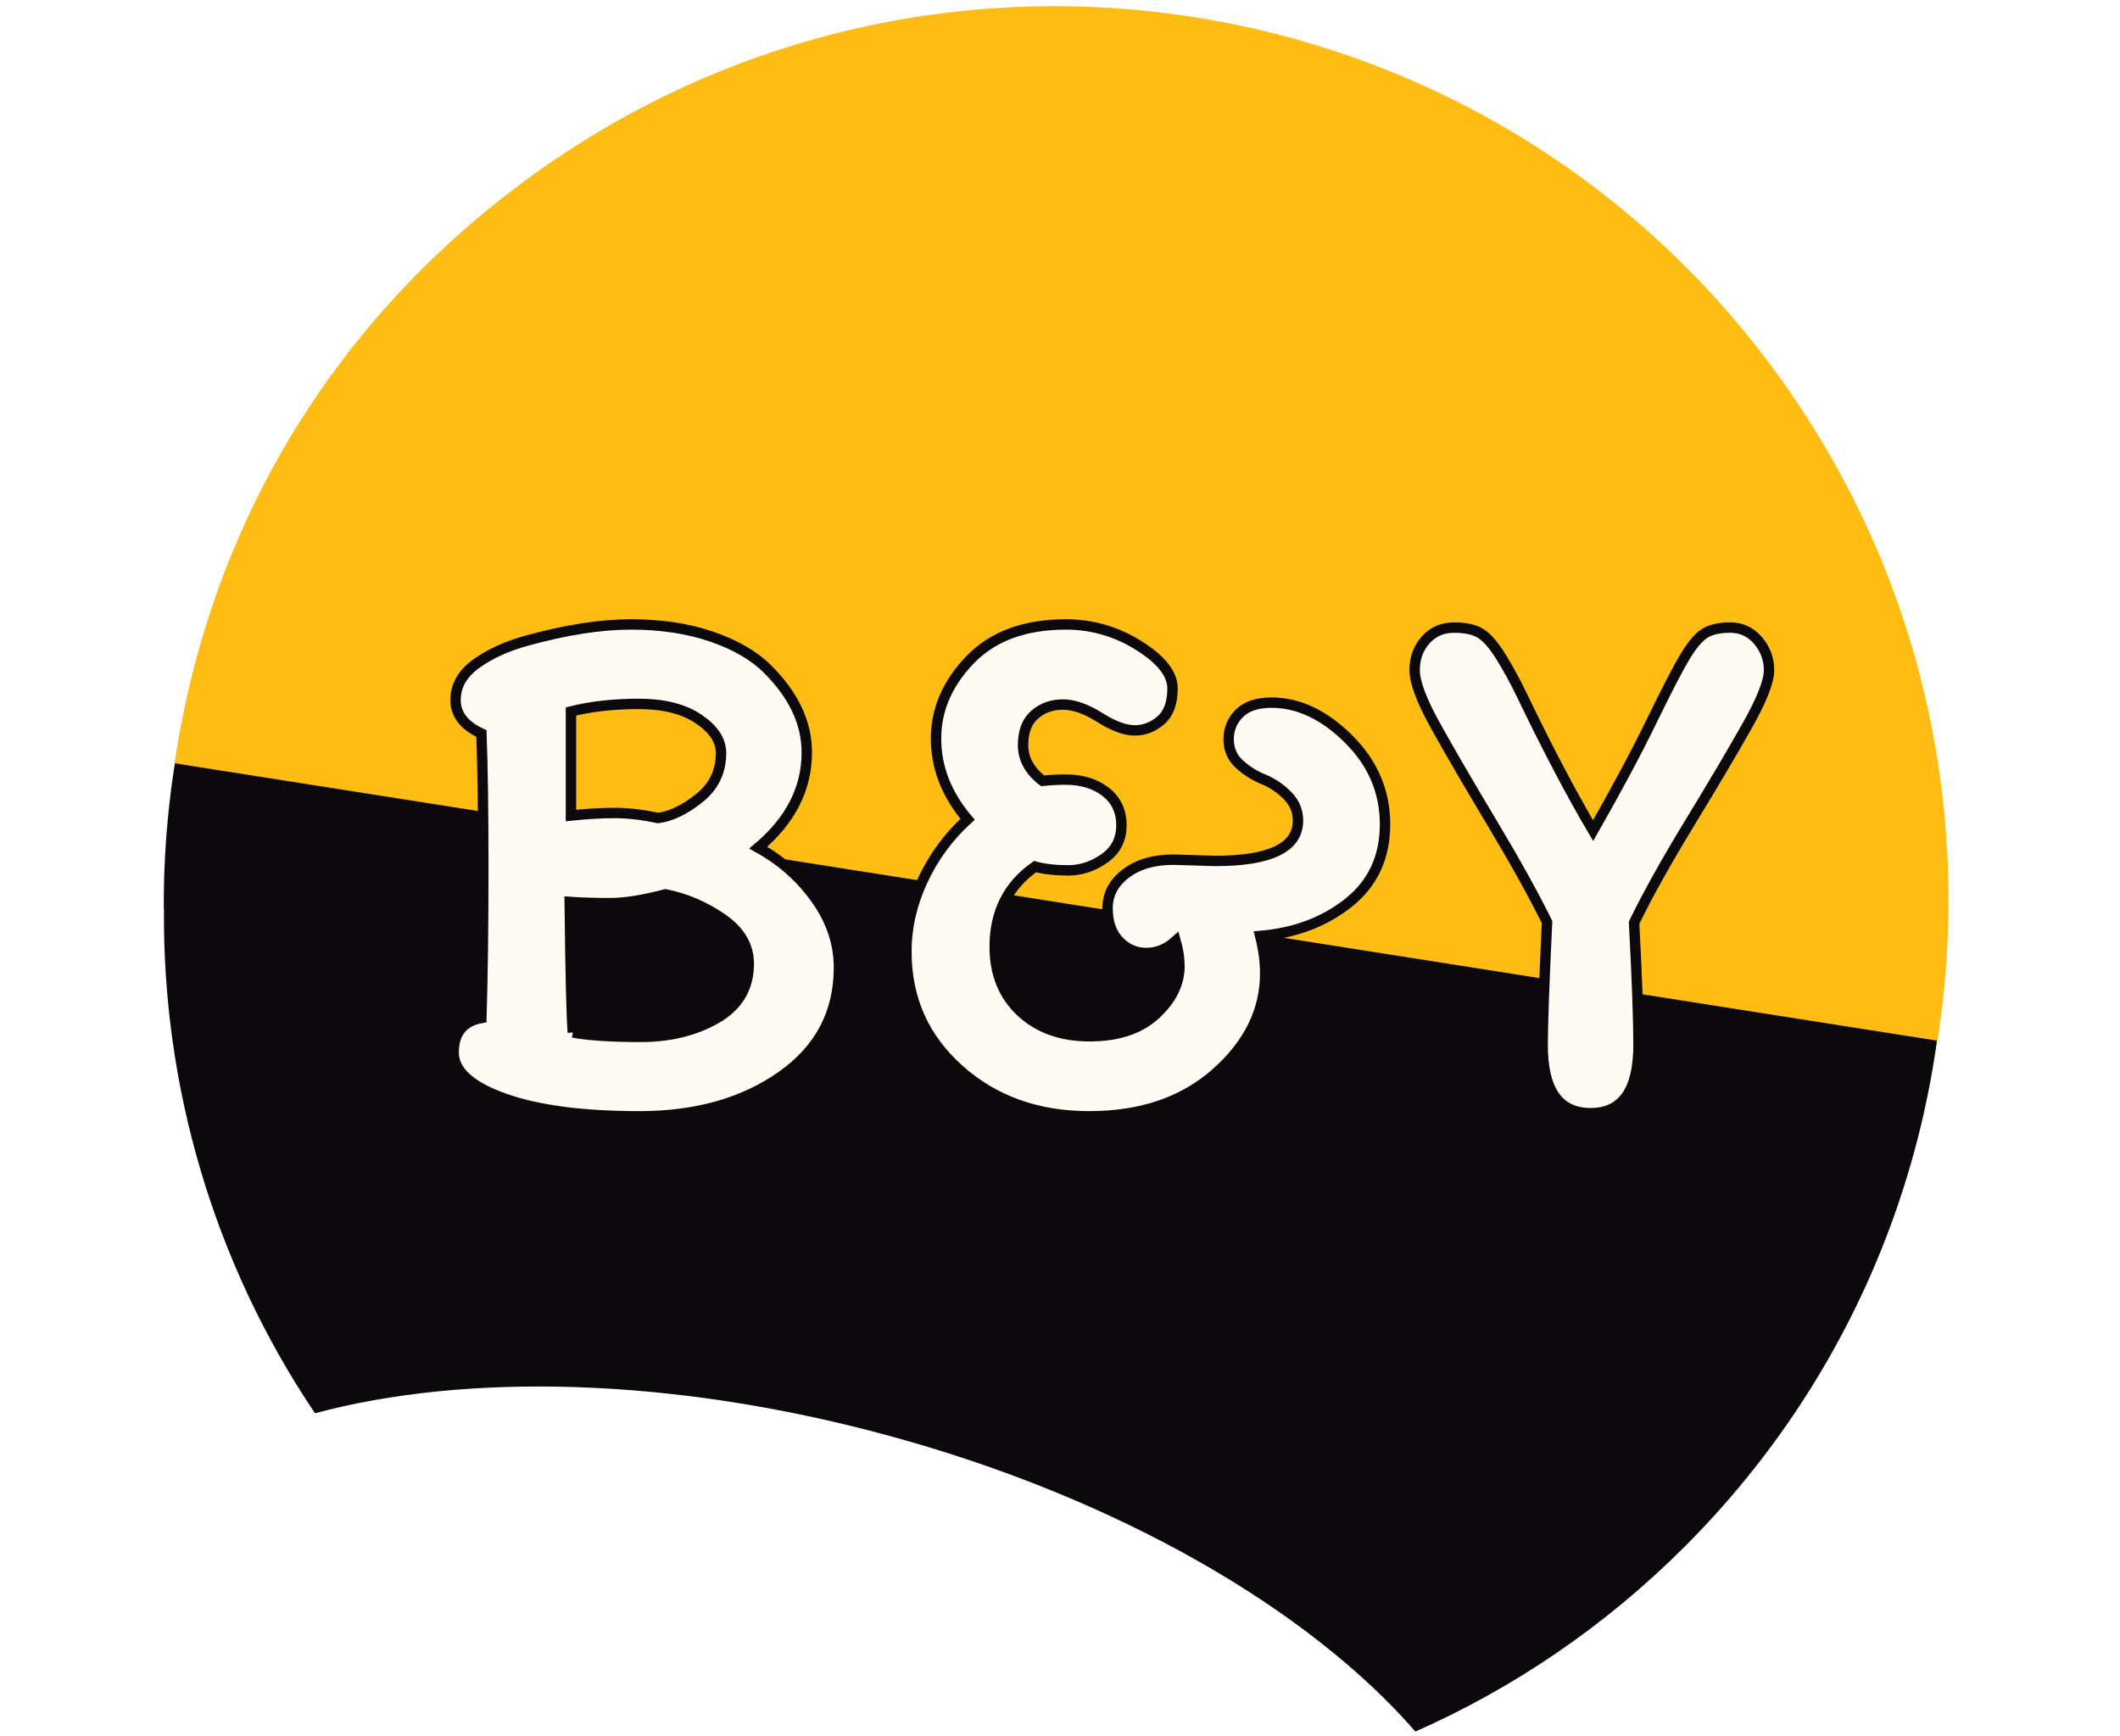
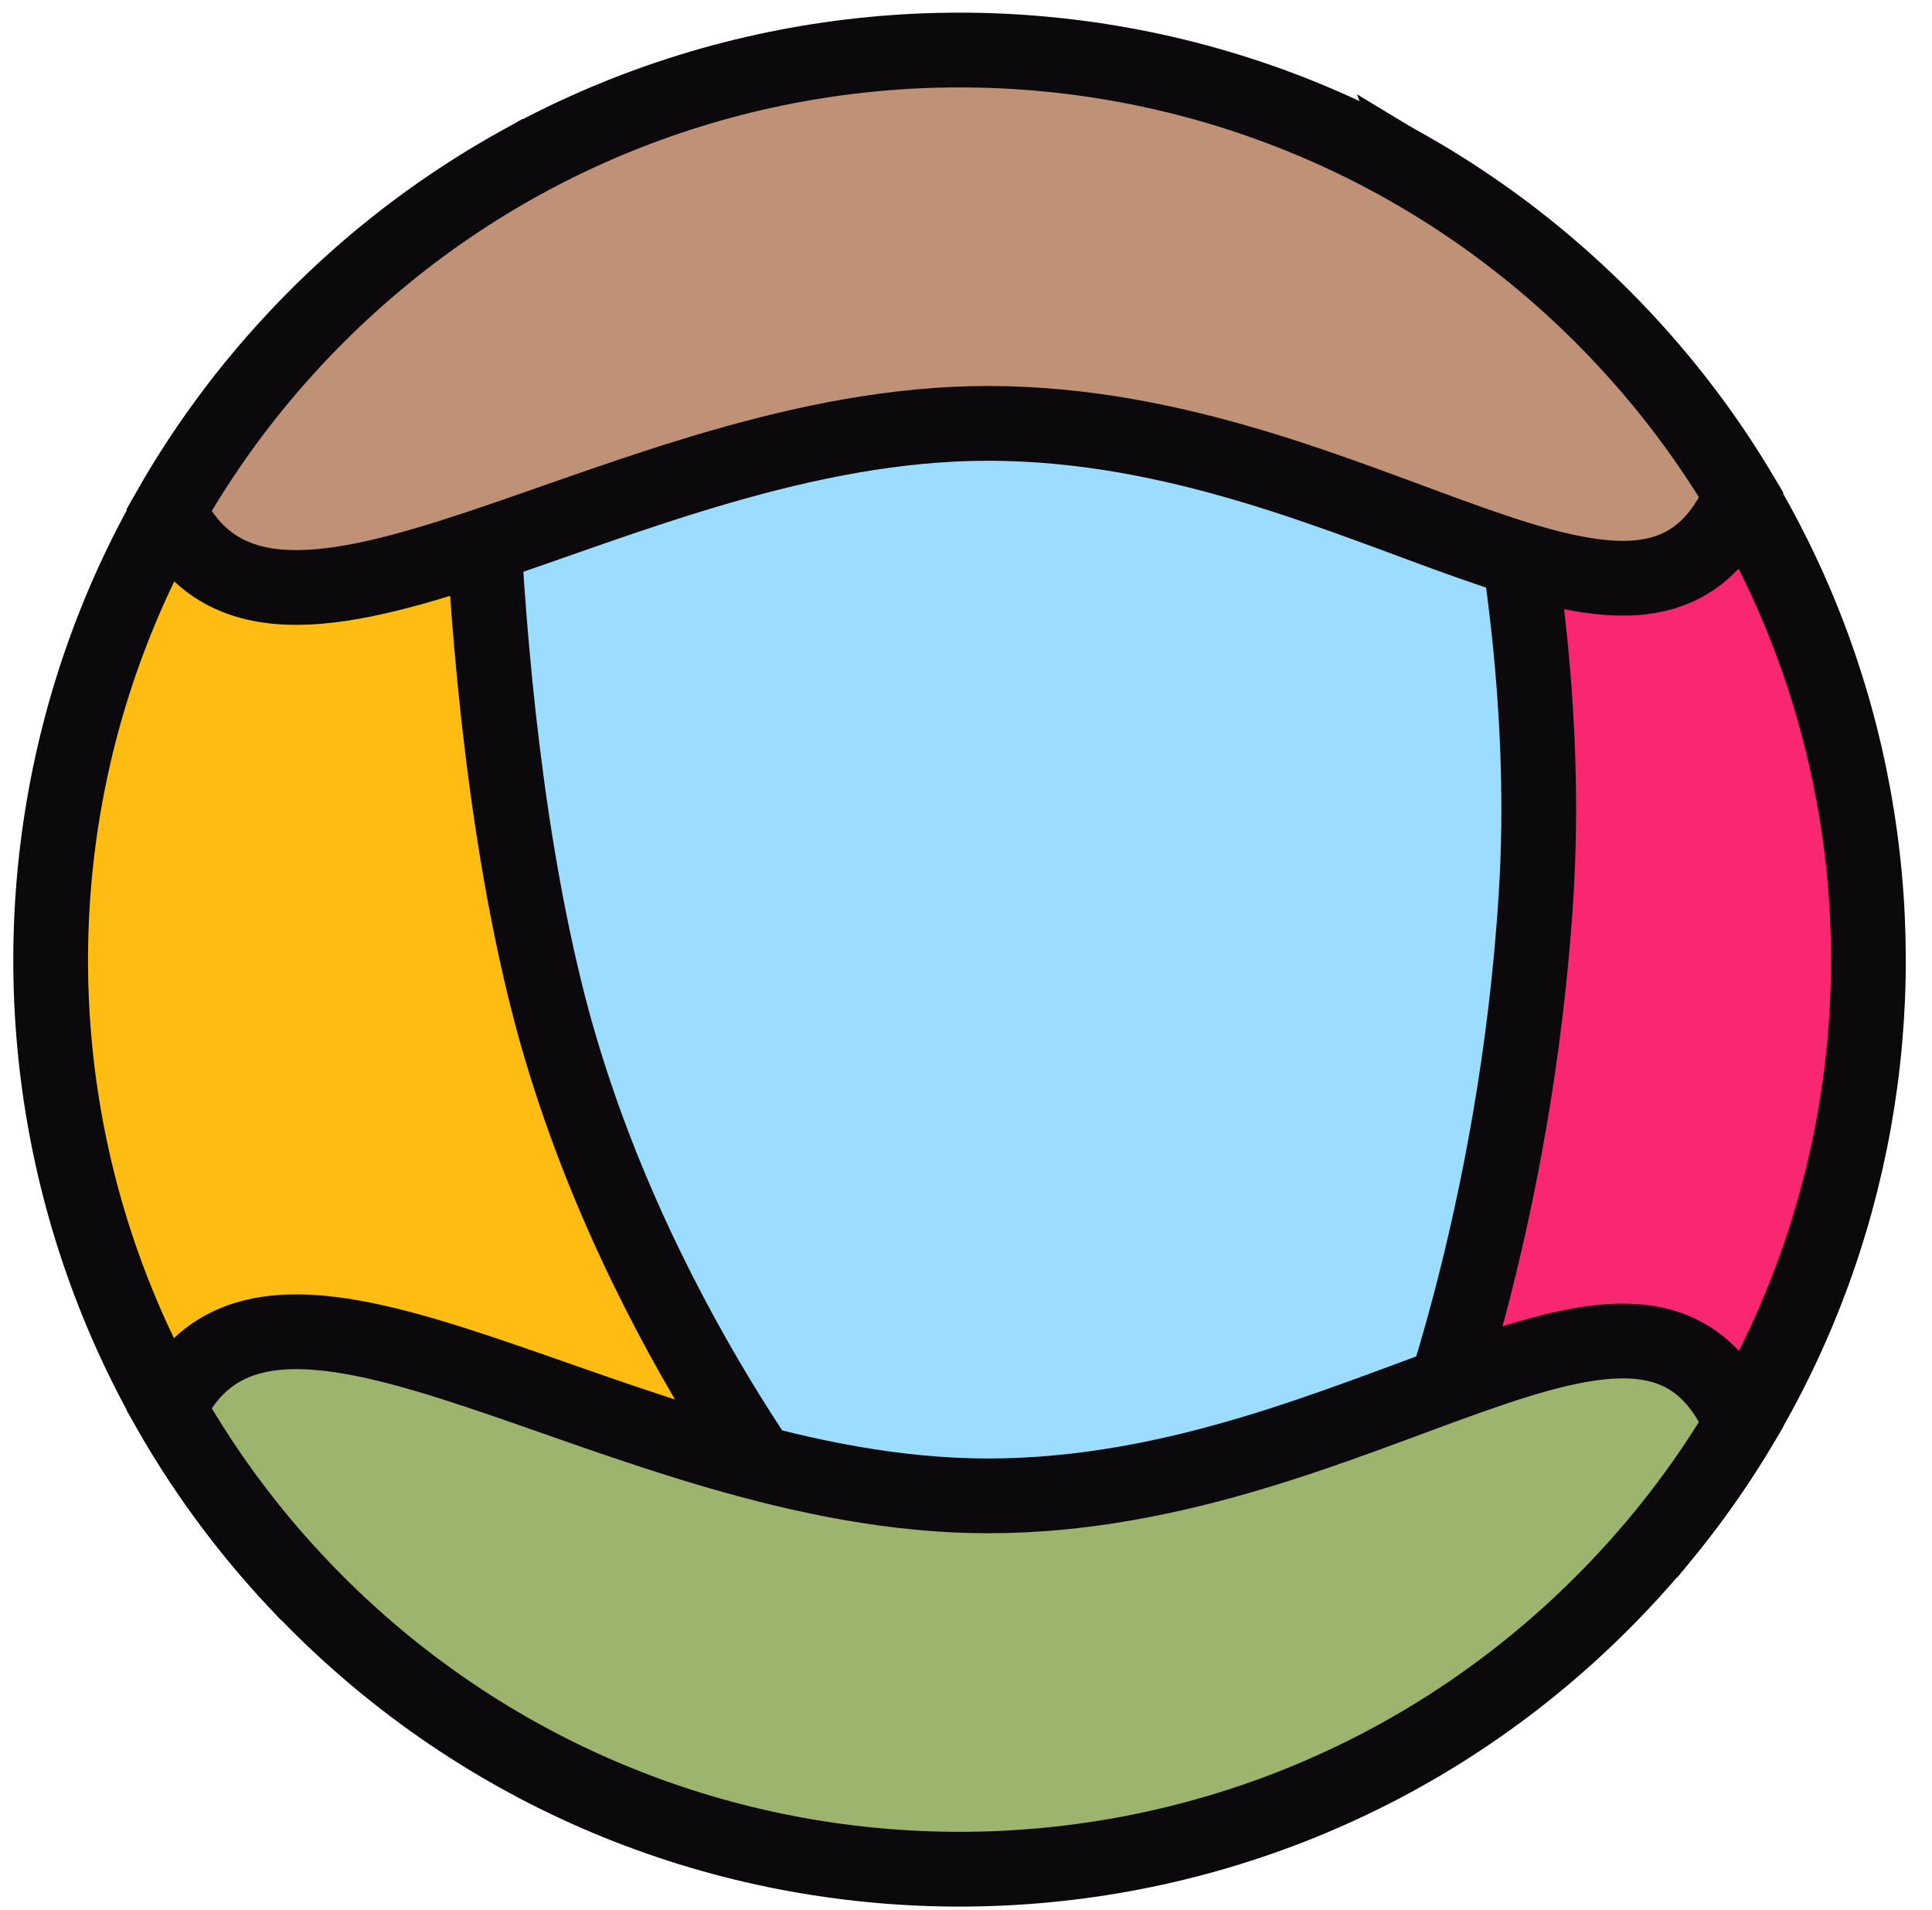
- <svg xmlns="http://www.w3.org/2000/svg" xmlns:ns1="https://boxy-svg.com" id="master-artboard" style="enable-background:new 0 0 1400 980;" x="0px" y="0px" width="488.25px" height="399.754px" viewBox="-192 -214 862 834">
-   <rect id="ee-background" x="-198.13" y="-133.563" width="870.197" height="712.472" style="fill: rgb(255, 255, 255); fill-opacity: 0; pointer-events: none;" />
-   <path d="M 98.336 393.906" style="fill-opacity: 1; stroke: rgb(0, 0, 0); stroke-opacity: 1; stroke-width: 10; paint-order: fill;" />
-   <path class="st0" d="M 664.887 222.784 L 664.522 222.784 C 665.448 333.527 623.664 444.563 539.165 529.06 C 500.687 567.539 456.704 597.161 409.753 617.924 C 358.84 559.319 266.835 505.459 154.943 475.287 C 51.91 447.503 -46.646 445.563 -118.973 464.998 C -168.057 392.047 -192.245 307.331 -191.536 222.784 L -191.617 222.784 C -192.211 112.27 -150.402 1.57 -66.19 -82.751 C 101.056 -250.212 372.216 -250.212 539.462 -82.751 C 623.673 1.57 665.481 112.27 664.887 222.784 Z" style="stroke: rgba(0, 0, 0, 0); stroke-width: 0; fill: rgb(12, 9, 13);" />
-   <path class="st0" d="M 665.872 221.295 L -191.55 217.436 C -192.143 106.643 -151.472 -0.476 -67.048 -85.009 C 100.618 -252.892 372.463 -252.892 540.133 -85.008 C 624.553 -0.475 666.469 110.502 665.872 221.295 Z" style="stroke: rgba(0, 0, 0, 0); stroke-width: 0; fill: rgb(255, 189, 19);" transform="matrix(0.988532, 0.151012, -0.151012, 0.988532, 35.78006, -33.30388)" ns1:origin="0.5 0.995" />
-   <path d="M 132.79 250.831 C 132.79 272.646 123.652 290.018 105.379 302.944 C 87.092 315.872 64.266 322.336 36.903 322.336 C 9.527 322.336 -12.187 319.454 -28.239 313.692 C -44.303 307.941 -52.336 300.622 -52.336 291.734 C -52.336 282.239 -47.892 276.686 -39.004 275.07 C -38.399 254.872 -38.095 230.887 -38.095 203.119 C -38.095 175.339 -38.399 153.773 -39.004 138.423 C -47.287 134.585 -51.427 129.232 -51.427 122.365 C -51.427 115.498 -48.142 109.687 -41.571 104.934 C -35.012 100.193 -26.987 96.509 -17.492 93.884 C 1.495 88.631 18.26 86.006 32.804 86.006 C 47.347 86.006 60.328 87.972 71.746 91.906 C 83.153 95.849 92.088 101.054 98.552 107.518 C 111.076 120.042 117.337 133.374 117.337 147.513 C 117.337 164.884 109.561 180.133 94.007 193.263 C 105.32 199.524 114.61 207.807 121.882 218.108 C 129.154 228.41 132.79 239.318 132.79 250.831 M 4.929 282.039 C 12.606 283.452 23.464 284.159 37.509 284.159 C 51.541 284.159 63.708 281.178 74.009 275.212 C 84.312 269.259 89.462 260.526 89.462 249.013 C 89.462 240.529 85.274 233.36 76.897 227.501 C 68.508 221.642 59.365 217.704 49.468 215.684 C 38.762 218.513 29.827 219.926 22.662 219.926 C 15.485 219.926 9.069 219.725 3.414 219.32 C 3.818 254.467 4.323 275.372 4.929 282.039 M 76.131 147.815 C 76.131 141.755 72.548 136.302 65.383 131.454 C 58.206 126.606 48.613 124.183 36.6 124.183 C 24.575 124.183 13.716 125.394 4.02 127.818 L 4.02 177.811 C 11.697 177.004 18.719 176.599 25.086 176.599 C 31.443 176.599 38.359 177.407 45.832 179.023 C 52.094 178.215 58.705 175.031 65.669 169.47 C 72.643 163.921 76.131 156.704 76.131 147.815 Z M 293.363 199.02 L 313.664 199.626 C 340.125 199.626 353.355 193.161 353.355 180.235 C 353.355 175.589 351.638 171.55 348.204 168.116 C 344.771 164.681 340.932 162.103 336.691 160.38 C 332.449 158.669 328.612 156.246 325.177 153.108 C 321.745 149.984 320.027 145.997 320.027 141.15 C 320.027 136.302 321.745 132.161 325.177 128.727 C 328.612 125.292 333.762 123.576 340.629 123.576 C 353.558 123.576 365.879 129.381 377.594 140.989 C 389.31 152.61 395.167 166.298 395.167 182.053 C 395.167 197.808 389.364 210.332 377.754 219.623 C 366.134 228.914 351.942 234.269 335.176 235.682 C 336.792 242.146 337.6 248.104 337.6 253.558 C 337.6 271.536 329.776 287.493 314.127 301.43 C 298.468 315.367 278.115 322.336 253.067 322.336 C 228.02 322.336 207.114 314.809 190.348 299.755 C 173.584 284.712 165.2 265.879 165.2 243.256 C 165.2 231.542 167.828 220.074 173.078 208.859 C 178.331 197.653 185.5 187.912 194.59 179.629 C 184.492 167.711 179.44 154.783 179.44 140.846 C 179.44 126.909 184.894 114.285 195.802 102.974 C 206.71 91.661 222.062 86.006 241.856 86.006 C 254.38 86.006 266.049 89.387 276.86 96.147 C 287.66 102.92 293.061 109.787 293.061 116.75 C 293.061 123.724 291.196 128.829 287.464 132.06 C 283.721 135.291 279.528 136.908 274.881 136.908 C 270.237 136.908 264.634 134.835 258.074 130.687 C 251.505 126.553 245.593 124.485 240.341 124.485 C 235.09 124.485 230.599 126.102 226.867 129.333 C 223.124 132.564 221.252 137.46 221.252 144.019 C 221.252 150.59 224.384 156.299 230.646 161.146 C 234.685 160.743 238.321 160.541 241.553 160.541 C 249.431 160.541 255.895 162.507 260.944 166.44 C 265.995 170.385 268.518 175.738 268.518 182.498 C 268.518 189.271 265.791 194.577 260.338 198.415 C 254.885 202.251 249.082 204.171 242.925 204.171 C 236.759 204.171 231.454 203.565 227.01 202.353 C 214.083 211.443 207.619 224.27 207.619 240.832 C 207.619 253.759 211.813 264.162 220.202 272.04 C 228.578 279.917 239.587 283.857 253.227 283.857 C 266.855 283.857 277.461 280.322 285.04 273.252 C 292.61 266.181 296.393 258.507 296.393 250.225 C 296.393 246.388 295.788 242.347 294.575 238.105 C 290.334 241.943 285.641 243.863 280.496 243.863 C 275.34 243.863 270.943 241.943 267.307 238.105 C 263.671 234.269 261.853 229.015 261.853 222.35 C 261.853 215.684 264.783 210.129 270.64 205.685 C 276.498 201.243 284.073 199.02 293.363 199.02 Z M 470.905 288.098 C 470.905 278.403 471.611 258.708 473.026 229.015 C 466.562 215.886 457.674 199.876 446.363 180.984 C 435.051 162.103 426.063 146.652 419.397 134.627 C 412.731 122.613 409.398 113.725 409.398 107.964 C 409.398 102.212 411.168 97.365 414.709 93.42 C 418.238 89.486 422.783 87.521 428.344 87.521 C 433.893 87.521 438.183 88.478 441.213 90.39 C 444.242 92.315 447.473 96.052 450.908 101.601 C 454.34 107.162 457.573 113.073 460.604 119.334 C 472.925 144.987 484.438 166.904 495.144 185.083 C 506.657 164.884 516.05 147.311 523.322 132.363 C 530.593 117.415 535.897 107.162 539.238 101.601 C 542.564 96.052 545.694 92.315 548.63 90.39 C 551.553 88.478 555.688 87.521 561.035 87.521 C 566.393 87.521 570.842 89.588 574.383 93.723 C 577.912 97.87 579.677 102.617 579.677 107.964 C 579.677 113.323 576.243 122.109 569.376 134.323 C 562.507 146.55 553.318 162.103 541.804 180.984 C 530.291 199.876 521.3 215.987 514.838 229.319 C 516.251 256.183 516.959 275.777 516.959 288.098 C 516.959 309.914 509.283 320.82 493.932 320.82 C 478.579 320.82 470.905 309.914 470.905 288.098 Z" style="fill: rgb(252, 252, 242); stroke: rgb(12, 9, 13); stroke-width: 5px; white-space: pre;" />
+ <svg xmlns="http://www.w3.org/2000/svg" viewBox="-5 -9 517 511">
+   <path d="M 74.2 414.078 C -15.152 318.728 -13.288 168.973 79.792 75.893 C 94.73 60.955 111.127 48.366 128.526 38.127 L 222.345 402.993 L 74.2 414.078 Z" style="stroke: rgb(12, 9, 13); stroke-width: 20; fill: rgb(255, 189, 20);" />
+   <path d="M 123.179 41.367 C 203.128 -8.515 305.75 -7.563 384.833 44.224 L 426.121 233.438 L 387.485 391.535 L 217.125 408.363 C 217.125 408.363 162.278 343.523 140.862 256.038 C 118.034 162.783 123.179 41.367 123.179 41.367 Z" style="stroke: rgb(12, 9, 13); stroke-width: 20; fill: rgb(156, 220, 254);" />
+   <path d="M 377.405 39.55 C 393.918 49.526 409.5 61.64 423.753 75.893 C 512.848 164.988 518.37 306.008 440.32 401.54 L 375.187 381.723 C 375.187 381.723 400.664 317.693 406.064 230.37 C 412.063 133.355 377.405 39.55 377.405 39.55 Z" style="stroke: rgb(12, 9, 13); stroke-width: 20; fill: rgb(249, 38, 114);" />
+   <path d="M 79.792 419.854 C 63.925 403.987 50.708 386.473 40.143 367.862 C 67.839 310.558 160.868 391.202 259.356 391.207 C 360.167 391.213 435.384 312.564 461.019 371.965 C 450.871 389.05 438.449 405.158 423.753 419.854 C 328.77 514.836 174.774 514.836 79.792 419.854 Z" style="fill: rgb(156, 180, 110); stroke: rgb(12, 9, 13); stroke-width: 20;" />
+   <path d="M 79.792 75.622 C 63.925 91.489 50.708 109.003 40.143 127.614 C 67.839 184.918 160.868 104.274 259.356 104.269 C 360.167 104.263 435.384 182.912 461.019 123.511 C 450.871 106.426 438.449 90.318 423.753 75.622 C 328.77 -19.36 174.774 -19.36 79.792 75.622 Z" style="fill: rgb(191, 146, 119); stroke: rgb(12, 9, 13); stroke-width: 20;" />
</svg>
